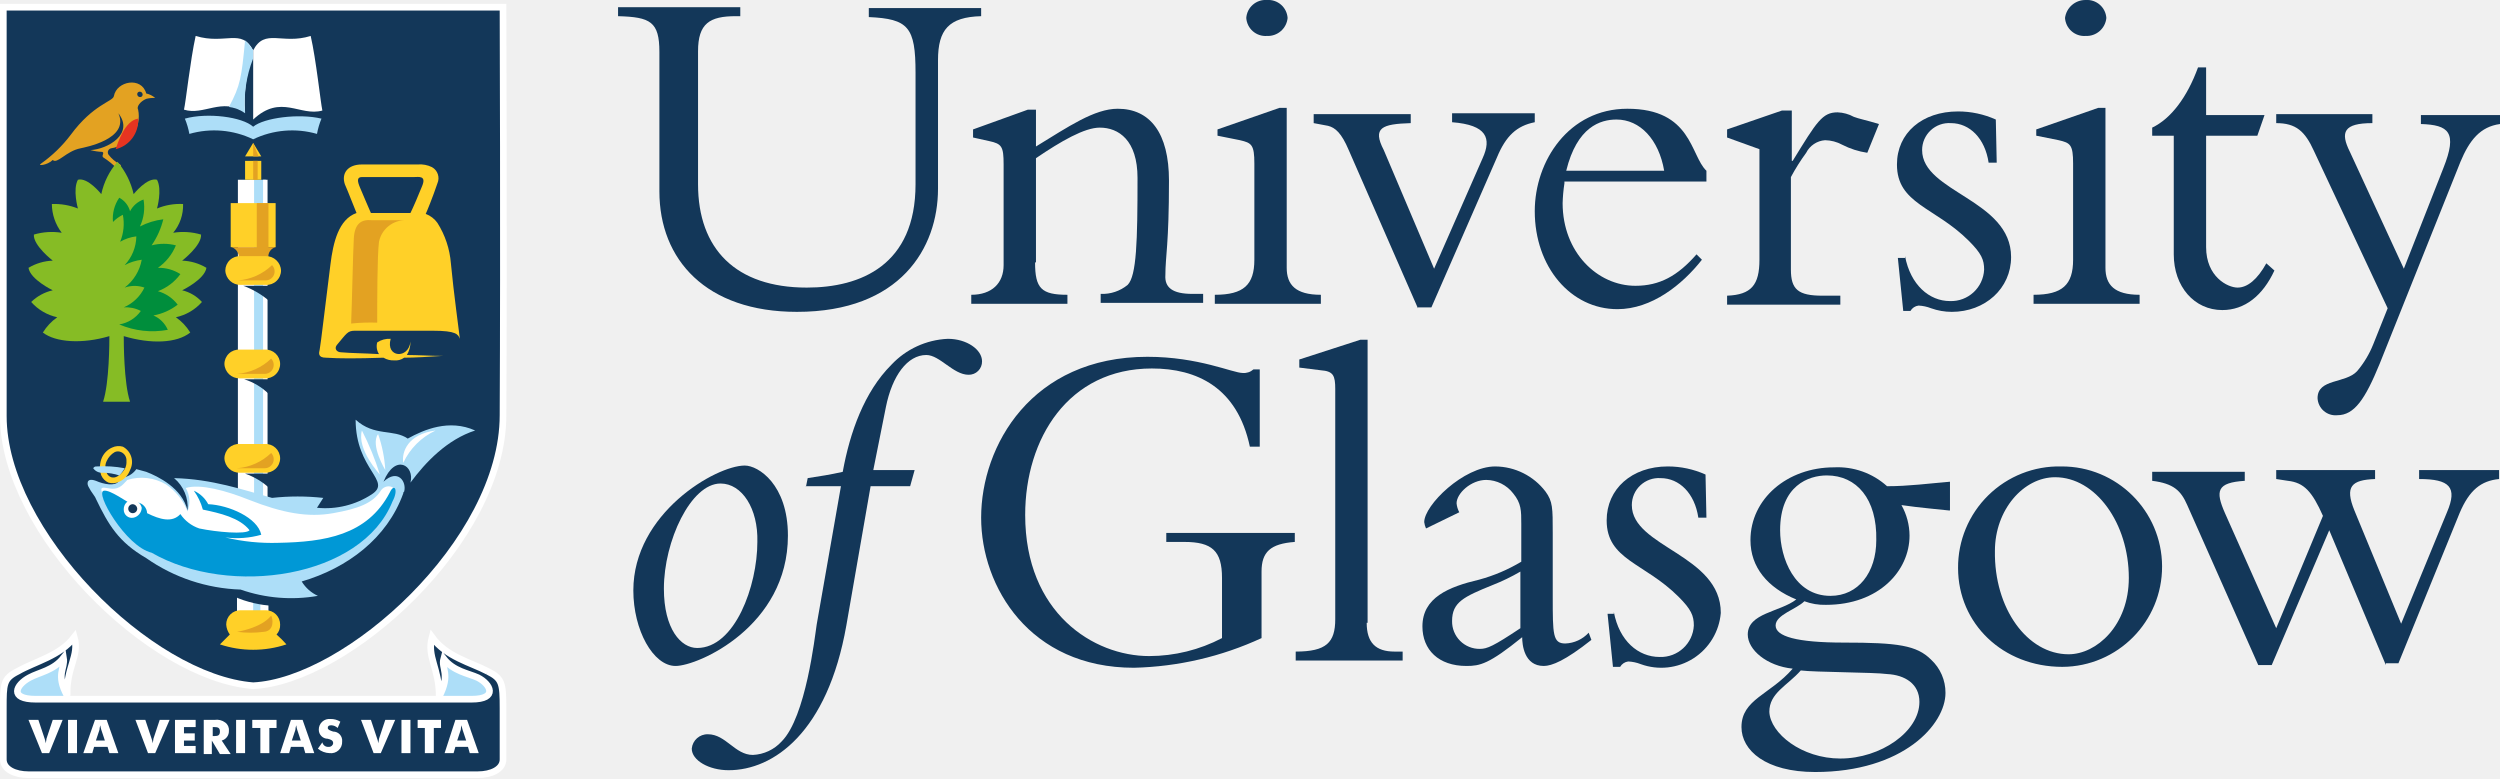
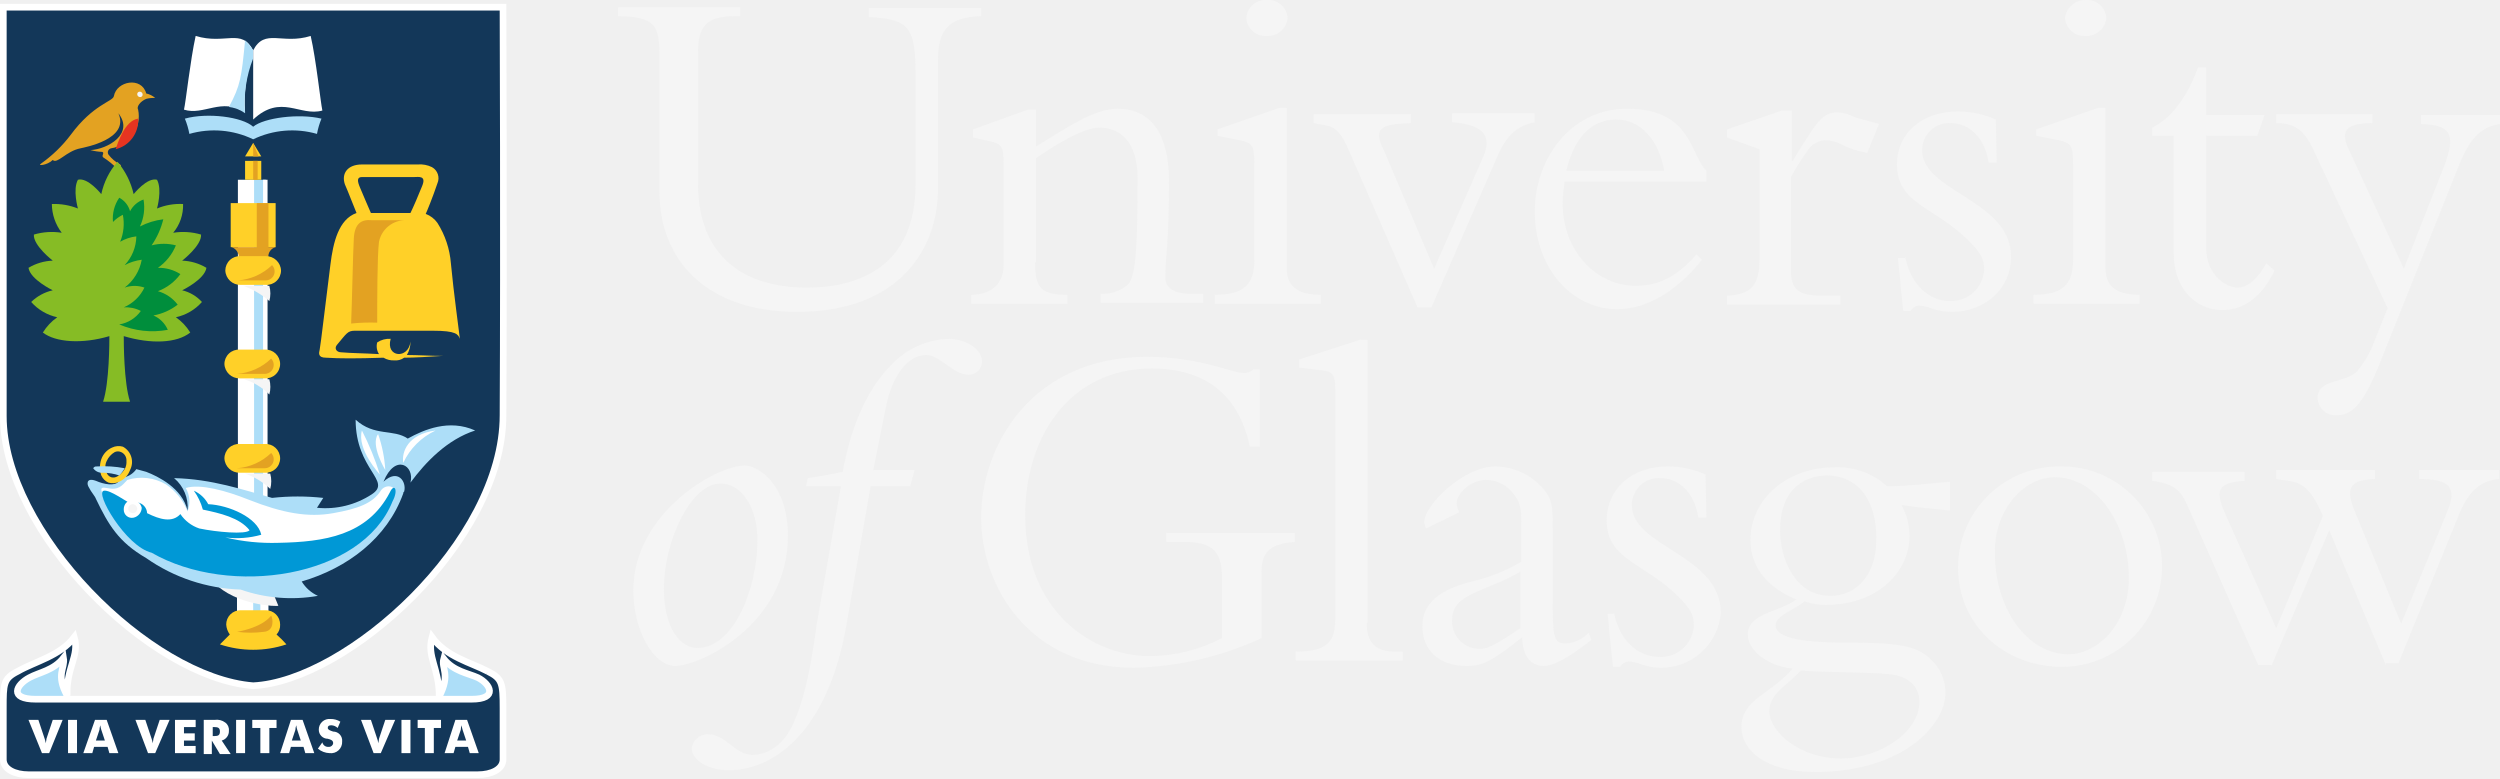
<svg xmlns="http://www.w3.org/2000/svg" viewBox="0 0 278.17 86.57">
  <defs>
    <style>
											.cls-1 {
- 												fill: #133759;
+ 												fill: #f5f5f5;
											}

											.cls-2 {
												fill: none;
												stroke: #fff;
												stroke-width: 0.74px;
											}

											.cls-3 {
												fill: #addef8;
											}

											.cls-4 {
												fill: #ffd028;
											}

											.cls-5 {
												fill: #fff;
											}

											.cls-6 {
												fill: #e3a222;
											}

											.cls-7 {
												fill: #e63421;
											}

											.cls-8 {
												fill: #0098d6;
											}

											.cls-9 {
												fill: #008b3b;
											}

											.cls-10 {
												fill: #86bc25;
											}

											.cls-11 {
												fill: #008e3c;
											}
+ 
+ 											.cls-12 {
+ 												fill: #133759;
+ 											}
										</style>
  </defs>
  <path class="cls-1" d="M110.7,0.8v1c-3.6.1-4.8,1.5-4.8,4.9V21c0,6.6-4.2,13.7-15.7,13.7-10.1,0-15.3-5.8-15.3-13.4V5.8c0-3.4-1-3.9-4.6-4v-1H83.9v1H83.4c-2.9,0-4.2.8-4.2,3.9V20.5c0,7.2,4.2,11.5,12.1,11.5,6,0,12.1-2.5,12.1-11.5V8.1c0-5.1-.8-6-5.2-6.2v-1h12.5V0.8Z" transform="translate(-1.53)" />
  <path class="cls-1" d="M116.7,29.2c0,2.9.7,3.6,3.6,3.6v1H109.6v-1c2.3,0,3.6-1.3,3.6-3.3V18.3c0-2-.2-2.3-1.6-2.6l-1.8-.4V14.4l6.1-2.2h0.9v4.1c3.6-2.2,6.5-4.2,9.1-4.2,3.6,0,5.7,2.7,5.7,8,0,7.1-.4,8.4-0.4,10.5-0.1,1.4.8,2.1,3,2.1h1.2v1H124v-1a4.42,4.42,0,0,0,3-1c1-1,1.1-4.9,1.1-11.9,0-4.2-2.1-5.6-4.2-5.6-1.7,0-4.3,1.5-7.1,3.4V29.2h-0.1Z" transform="translate(-1.53)" />
  <path class="cls-1" d="M144.7,29.8c0,1.9,1,3,3.8,3v1H136.7v-1c3.2,0,4.4-1.1,4.4-3.9V18.2c0-2.1-.3-2.3-1.6-2.6l-2.5-.5V14.4l6.9-2.4h0.8V29.8h0ZM142.5,0a2.15,2.15,0,0,1,2.3,2,2.21,2.21,0,0,1-2.3,2,2.15,2.15,0,0,1-2.3-2,2.15,2.15,0,0,1,2.3-2" transform="translate(-1.53)" />
  <path class="cls-1" d="M159.3,34.3l-7.7-17.6c-0.8-1.9-1.5-2.5-2.3-2.7l-1.6-.3v-1h10.8v1c-3.2.1-4.3,0.5-3,3l5.6,13.2,5.4-12.3c1-2.2.5-3.7-3.4-4v-1h9.2v1c-2,.4-3.2,1.5-4.2,3.9l-7.3,16.7h-1.5v0.1Z" transform="translate(-1.53)" />
  <path class="cls-1" d="M175.6,20.4a18,18,0,0,0-.2,2.2c0,5.5,3.9,9.2,8.1,9.2,2.7,0,4.7-1.1,6.8-3.5l0.6,0.6c-2.2,2.8-5.6,5.5-9.4,5.5-5.2,0-9.2-4.7-9.2-10.9,0-5.6,3.8-11.4,10.3-11.4,7.2,0,7,5.2,8.8,6.9v1.2H175.6v0.2ZM186.7,19c-0.6-3.5-2.7-5.7-5.3-5.7-1.8,0-4.4.8-5.6,5.7h10.9Z" transform="translate(-1.53)" />
  <path class="cls-1" d="M200.8,30c0,2.2.8,2.9,3.5,2.9h2v1H193.7v-1c2.7-.1,3.6-1.2,3.6-4V16.6l-3.6-1.3V14.4l6.1-2.1h1.1v5.6H201c2.7-4.4,3.3-5.4,5-5.4a4.07,4.07,0,0,1,1.8.5c0.5,0.2,1.5.4,2.8,0.8L209.3,17a9,9,0,0,1-2.8-.9,4.14,4.14,0,0,0-1.9-.5,2.56,2.56,0,0,0-2.1,1.4,22.93,22.93,0,0,0-1.7,2.7V30Z" transform="translate(-1.53)" />
  <path class="cls-1" d="M213.5,28.5c0.6,3.2,2.7,5,5,5a3.68,3.68,0,0,0,3.8-3.5c0-1.1-.3-1.8-1.7-3.2-3.8-3.8-8-4.1-8-8.5,0-3.5,2.8-5.9,6.8-5.9a10.23,10.23,0,0,1,4.2.9l0.1,4.8h-0.9c-0.4-2.7-2.1-4.4-4.2-4.4a3,3,0,0,0-3.2,3c0,4.7,9.9,5.5,9.9,11.9,0,3.5-2.9,6.1-6.6,6.1a6.8,6.8,0,0,1-2.3-.4A4.41,4.41,0,0,0,215,34a1.21,1.21,0,0,0-.9.6h-0.8l-0.6-5.9h0.8V28.5Z" transform="translate(-1.53)" />
  <path class="cls-1" d="M235.8,29.8c0,1.9,1,3,3.8,3v1H227.8v-1c3.2,0,4.4-1.1,4.4-3.9V18.2c0-2.1-.3-2.3-1.6-2.6l-2.5-.5V14.4L235,12h0.8V29.8ZM233.6,0a2.15,2.15,0,0,1,2.3,2,2.21,2.21,0,0,1-2.3,2,2.15,2.15,0,0,1-2.3-2,2.29,2.29,0,0,1,2.3-2" transform="translate(-1.53)" />
  <path class="cls-1" d="M253.5,12.8l-0.8,2.3H247V27.5c0,3.3,2.4,4.5,3.5,4.5s2.2-.9,3.2-2.7l0.9,0.8c-1.3,2.8-3.3,4.4-5.8,4.4-3.1,0-5.4-2.6-5.4-6.2V15.1H241V14.2c2.1-1,3.9-3.4,5.1-6.7H247v5.3h6.5Z" transform="translate(-1.53)" />
  <path class="cls-1" d="M273.4,18.7c1.6-4,.6-4.8-2.5-4.9v-1h8.8v1c-2.2.3-3.4,1.8-4.4,4.2l-9,22.5c-1.6,3.9-2.8,5.7-4.7,5.7a2,2,0,0,1-2.2-1.9c0-2.2,3.1-1.6,4.4-3a10.86,10.86,0,0,0,1.8-3l1.6-4L259,16.8c-1-2.2-2-3.1-4.2-3.1v-1h10.7v1c-3.2,0-3.6,1-2.5,3.2l6,13Z" transform="translate(-1.53)" />
  <path class="cls-1" d="M84.4,51.8c1.5,0,4.8,2.1,4.8,7.8,0,10.1-10,14.5-12.5,14.5s-4.7-4-4.7-8.4c0-8.6,9.2-13.9,12.4-13.9m-2.7,2c-3.3,0-6.3,6.4-6.3,11.7,0,4.5,1.9,6.6,3.7,6.6,4.2,0,6.7-6.9,6.7-11.8,0.1-3.7-1.7-6.5-4.1-6.5" transform="translate(-1.53)" />
  <path class="cls-1" d="M91.2,54.2l0.2-1c1.3-.2,2.6-0.4,3.9-0.7,0.8-4.4,2.4-8.9,5.4-11.9a9.16,9.16,0,0,1,6.3-2.9c2.1,0,3.8,1.2,3.8,2.5a1.47,1.47,0,0,1-1.5,1.5c-1.7,0-3.2-2.2-4.7-2.2-2.1,0-3.8,2.3-4.5,5.8l-1.4,7h4.6l-0.5,1.8H98.4L95.7,69.6c-2.1,11.9-8.1,16.1-13.1,16.1-2.2,0-4.1-1.1-4.1-2.4a1.76,1.76,0,0,1,1.8-1.6c2,0,3,2.3,5,2.3a4.59,4.59,0,0,0,3.2-1.5c2.7-2.7,3.7-11.7,3.9-13l2.7-15.4H91.2v0.1Z" transform="translate(-1.53)" />
  <path class="cls-1" d="M141.9,71a35.85,35.85,0,0,1-14.2,3.3c-11.6,0-17-9-17-16.7,0-8,5.6-17.9,18.5-17.9,5.7,0,9.5,1.8,10.6,1.8a1.59,1.59,0,0,0,1.2-.4h0.7v8.6h-1.1c-1.4-6.6-5.9-8.7-10.9-8.7-9.3,0-14.1,7.8-14.1,16.3,0,10.9,7.6,15.7,13.8,15.7a17.52,17.52,0,0,0,8.1-2V64.3c0-3-1.1-4-4.2-4h-2v-1h14.3v1c-2.7.2-3.7,1.1-3.7,3.3V71h0Z" transform="translate(-1.53)" />
  <path class="cls-1" d="M153.6,69.3c0,2.2,1,3.2,3.1,3.2h0.9v1H145.7v-1c3.4,0,4.4-1,4.4-3.6V43.3c0-1.5-.2-2-1.6-2.1l-2.4-.3V40l6.8-2.2h0.8V69.3h-0.1Z" transform="translate(-1.53)" />
  <path class="cls-1" d="M160.2,58.8a2.54,2.54,0,0,1-.2-0.7c0-1.9,4.4-6.2,7.9-6.2a7.09,7.09,0,0,1,5.6,2.8c0.8,1.1.8,1.8,0.8,4.6v7.1c0,4.2,0,5.2,1.4,5.2a3.71,3.71,0,0,0,2.6-1.2l0.3,0.8c-2.9,2.3-4.4,2.9-5.3,2.9-2.2,0-2.4-2.4-2.4-3.2-3.7,3-4.7,3.2-6.2,3.2-3.1,0-4.9-1.8-4.9-4.4,0-3.2,2.9-4.4,6.3-5.2a18.54,18.54,0,0,0,4.7-2V58.3c0-1.5,0-2.3-.9-3.4a3.84,3.84,0,0,0-3-1.5c-1.7,0-3.3,1.5-3.3,2.6a2.65,2.65,0,0,0,.3,1Zm10.5,4.8a22.33,22.33,0,0,1-3.1,1.5c-3.2,1.3-4.5,1.9-4.5,4a3.05,3.05,0,0,0,3.1,3.1c0.8,0,1.5-.3,4.5-2.3V63.6Z" transform="translate(-1.53)" />
  <path class="cls-1" d="M181.1,68.1c0.6,3.2,2.7,5,5.1,5a3.68,3.68,0,0,0,3.8-3.5c0-1.1-.3-1.8-1.7-3.2-3.8-3.8-8-4.1-8-8.5,0-3.5,2.8-6,6.8-6a10.23,10.23,0,0,1,4.2.9l0.1,4.8h-0.9c-0.4-2.7-2.1-4.4-4.2-4.4a3,3,0,0,0-3.2,3c0,4.7,9.9,5.5,9.9,12a6.65,6.65,0,0,1-8.9,5.7,4.41,4.41,0,0,0-1.4-.3,1.21,1.21,0,0,0-.9.6H181l-0.6-5.9h0.7V68.1Z" transform="translate(-1.53)" />
  <path class="cls-1" d="M218.4,56.8c-0.8-.1-3.3-0.3-5.3-0.6a7,7,0,0,1,.9,3.4c0,3.9-3.4,7.7-9.3,7.7a6.37,6.37,0,0,1-2.4-.4c-0.9.9-3.2,1.5-3.2,2.7s2.3,1.9,7.6,1.9c6,0,8.1.3,9.7,1.9a5,5,0,0,1,1.6,3.7c0,3.5-4.7,8.8-14.5,8.8-5.5,0-8.2-2.4-8.2-5,0-3.1,3.2-3.6,5.7-6.5-2.9-.3-5-2.1-5-3.8,0-2.4,3.6-2.5,5.4-3.9-3.2-1.3-5.1-3.6-5.1-6.6,0-4.6,4.1-8.1,9.3-8.1a8.19,8.19,0,0,1,5.9,2.1c2.4,0,4.6-.3,7-0.5v3.2h-0.1ZM206.3,84.4c4.5,0,8.8-3,8.8-6.3,0-2-1.6-3-3.6-3.1-1.4-.2-8.1-0.2-9.6-0.4-1.5,1.7-3.5,2.5-3.5,4.6,0.1,2.4,3.6,5.2,7.9,5.2m-1.5-31.5c-2,0-5.2,1.1-5.2,6.1,0,3.1,1.6,7.3,5.6,7.3,3.1,0,5.1-2.6,5.1-6.2,0.1-4.6-2.2-7.2-5.5-7.2" transform="translate(-1.53)" />
  <path class="cls-1" d="M230.9,51.9a11.15,11.15,0,1,1,.1,22.3c-6.6,0-11.6-4.8-11.6-11a11.23,11.23,0,0,1,11.5-11.3m0.8,20.9c3.1,0,6.7-3.2,6.7-8.5,0-6.1-3.7-11.2-8.2-11.2-3.5,0-6.7,3.6-6.7,8.2-0.1,6.4,3.6,11.5,8.2,11.5" transform="translate(-1.53)" />
  <path class="cls-1" d="M267,74l-6.3-15-6.4,15h-1.5l-7.9-17.8c-0.7-1.6-1.5-2.4-3.9-2.7v-1h10.3v1c-3.1.2-3.3,1.1-2.2,3.6l5.7,12.8L260,57.4c-1.2-2.7-2.1-3.7-3.9-3.9l-1.3-.2v-1h11v1c-2.6.1-3.4,0.8-2.3,3.5l5.2,12.6L273.8,57c1.2-2.8.3-3.7-3.1-3.7v-1h8.9v1c-2,.2-3.3,1.2-4.4,3.8l-6.8,16.7H267V74Z" transform="translate(-1.53)" />
-   <path class="cls-1" d="M1.9,0.8H57.5s0.1,26.3,0,45.4c0,14.1-17.4,29.6-27.8,30.1-11.5-.9-27.8-17.1-27.8-30V0.8h0Z" transform="translate(-1.53)" />
+   <path class="cls-12" d="M1.9,0.8H57.5s0.1,26.3,0,45.4c0,14.1-17.4,29.6-27.8,30.1-11.5-.9-27.8-17.1-27.8-30V0.8h0Z" transform="translate(-1.53)" />
  <path class="cls-2" d="M1.9,0.8H57.5s0.1,26.3,0,45.4c0,14.1-17.4,29.6-27.8,30.1-11.5-.9-27.8-17.1-27.8-30V0.8h0Z" transform="translate(-1.53)" />
  <rect class="cls-3" x="27.77" y="20" width="1.8" height="48.9" />
  <path class="cls-4" d="M41,36.8h8.7c2.6,0,2.8.4,3,.9-0.1-.9-0.7-5.2-1-8.4a9.84,9.84,0,0,0-1.5-4.5,2.8,2.8,0,0,0-1.3-1c0.1-.2.8-1.9,1.3-3.4a1.41,1.41,0,0,0-.6-1.8,3,3,0,0,0-1.6-.3H41.8c-1.6,0-2.3,1-1.9,2.2,0.4,0.9,1,2.5,1.3,3.2-2,.7-2.6,3.3-2.9,5.7-0.5,3.9-1.1,9.1-1.2,9.5s-0.2.9,0.7,0.9c1.5,0.1,3.4.1,6.4,0a2.13,2.13,0,0,0,1.2.3,1.61,1.61,0,0,0,1.1-.3c1.2,0,2.7-.1,4.3-0.2-1.4,0-2.8-.1-4-0.1a2.74,2.74,0,0,0,.4-1.5c-0.2,2-2.8,1.8-2.2-.3a2.41,2.41,0,0,0-1.5.4,1.62,1.62,0,0,0,.2,1.3c-1.7-.1-3.1-0.1-4.2-0.2-0.5,0-.8-0.4-0.5-0.8,1.1-1.3,1.2-1.6,2-1.6m0.8-17.1h5.8c0.5,0,1.4-.2.9,1-0.4,1-1,2.4-1.3,3H42.8c-0.3-.7-0.7-1.6-1.2-2.8-0.3-.7-0.4-1.2.2-1.2" transform="translate(-1.53)" />
  <path class="cls-5" d="M29.7,68.7a0.92,0.92,0,0,1-.9,1,1,1,0,0,1-.9-1V63.8a0.92,0.92,0,0,1,.9-1,1,1,0,0,1,.9,1v4.9" transform="translate(-1.53)" />
  <path class="cls-6" d="M17.8,11a3.4,3.4,0,0,1,1-.1,2.26,2.26,0,0,0-1-.5c-0.5-1.9-3.3-1.4-3.6.3-0.1.6-2.3,0.9-4.8,4.3a15.05,15.05,0,0,1-3.3,3.2c-0.5.3,0.7,0.2,1.3-.4,0.5,0.5,1.5-1,3.1-1.3,0.4-.1,5.5-1,4.2-3.9,1.8,2.3-1.2,4-3.1,4.1a5.85,5.85,0,0,0,1.3.2c0.3,0.1-.1.4,0.1,0.6a9.21,9.21,0,0,1,1.6,1.3s0.6-.2.3-0.5a3.89,3.89,0,0,1-1.3-1.1,0.46,0.46,0,0,1,.3-0.7,3.61,3.61,0,0,0,3-4.3c-0.2-.3.2-0.9,0.9-1.2" transform="translate(-1.53)" />
  <path class="cls-1" d="M17.4,10.5a0.27,0.27,0,0,1-.3.3,0.32,0.32,0,0,1-.3-0.3,0.27,0.27,0,0,1,.3-0.3,0.32,0.32,0,0,1,.3.3" transform="translate(-1.53)" />
  <rect class="cls-5" x="28.97" y="62.6" width="0.9" height="6.9" />
  <path class="cls-4" d="M32.3,70.6a1.5,1.5,0,0,0,.4-1.1,1.58,1.58,0,0,0-1.6-1.6H28.3a1.58,1.58,0,0,0-1.6,1.6,2.1,2.1,0,0,0,.4,1.1L26,71.7a11.71,11.71,0,0,0,7.4,0,11.4,11.4,0,0,0-1.1-1.1" transform="translate(-1.53)" />
  <path class="cls-3" d="M29.7,14.1h0c-1.2-1.1-5.1-1.6-7.6-.9a8.45,8.45,0,0,1,.5,1.7,10,10,0,0,1,7.1.6h0a10,10,0,0,1,7.1-.6,8.45,8.45,0,0,1,.5-1.7c-2.5-.6-6.4-0.1-7.6.9" transform="translate(-1.53)" />
  <rect class="cls-5" x="29.27" y="20" width="0.5" height="37.9" />
  <rect class="cls-5" x="26.47" y="20" width="1.8" height="35.2" />
  <path class="cls-1" d="M31.5,33.5a3.26,3.26,0,0,0,0-1.7H28.6a9.38,9.38,0,0,1,2.9,1.7" transform="translate(-1.53)" />
  <path class="cls-1" d="M25.3,64.8c1,0.1,6.3.4,6.3,0.4l0.9,2.2c-0.1.1-4.7,0-7.2-2.6" transform="translate(-1.53)" />
  <path class="cls-3" d="M46.9,48.8c-1.6-1.1-3.7-.2-5.8-2.1,0,5.6,4.1,6.8,1.8,8.3a9.42,9.42,0,0,1-6.1,1.5c0.2-.3.5-0.8,0.7-1.1a26,26,0,0,0-5.7,0c-3.2-.9-6.7-2.1-10.9-2.2a4.22,4.22,0,0,1,1.5,3.6c-0.6-2.5-3.3-3.8-4.6-4.3l-1.1-.3a2.28,2.28,0,0,1-1.3.9,0.51,0.51,0,0,0-.7.3v0.2c-0.4.5-1.6,0.3-2.5-.1-1.1-.4-1,0.4-0.8.7,0.3,0.6.7,1,.8,1.3,1.4,2.9,2.5,4.8,5.6,6.6a19.39,19.39,0,0,0,10.5,3.5,17.1,17.1,0,0,0,8.6.7,4.12,4.12,0,0,1-1.8-1.6c5.1-1.5,9.5-4.8,11.3-9.8a0.2,0.2,0,0,1,.1-0.2c0.3-1.1-.7-2.6-2.3-1.1,1.3-3.2,3.5-1.8,3,.1,1.7-2.3,4.1-4.8,7.2-5.8-2.9-1.3-5.7-.1-7.5.9" transform="translate(-1.53)" />
  <path class="cls-1" d="M31.5,43.9a3.26,3.26,0,0,0,0-1.7H28.7a6.77,6.77,0,0,1,2.8,1.7" transform="translate(-1.53)" />
  <path class="cls-4" d="M32.7,40.5A1.61,1.61,0,0,1,31,42.1H28.2a1.67,1.67,0,0,1-1.7-1.6,1.61,1.61,0,0,1,1.7-1.6H31a1.61,1.61,0,0,1,1.7,1.6" transform="translate(-1.53)" />
  <path class="cls-6" d="M31,41.6H27.9a6.11,6.11,0,0,0,3.8-1.7,1,1,0,0,1-.7,1.7" transform="translate(-1.53)" />
  <path class="cls-1" d="M31.6,54.4a3.26,3.26,0,0,0,0-1.7H28.8a7.74,7.74,0,0,1,2.8,1.7" transform="translate(-1.53)" />
  <path class="cls-4" d="M32.7,51A1.61,1.61,0,0,1,31,52.6H28.2A1.67,1.67,0,0,1,26.5,51a1.61,1.61,0,0,1,1.7-1.6H31A1.61,1.61,0,0,1,32.7,51" transform="translate(-1.53)" />
  <path class="cls-6" d="M31,52.1H27.9a6.11,6.11,0,0,0,3.8-1.7,1,1,0,0,1-.7,1.7" transform="translate(-1.53)" />
  <rect class="cls-4" x="25.67" y="22.6" width="5" height="4.9" />
  <path class="cls-6" d="M32.2,27.5a1.07,1.07,0,0,0-.8,1.2H28.1a1.18,1.18,0,0,0-.8-1.2h4.9" transform="translate(-1.53)" />
  <rect class="cls-6" x="28.57" y="22.6" width="1.3" height="5" />
  <path class="cls-4" d="M14,49.8a2.21,2.21,0,0,0-1.2,1.3,2.77,2.77,0,0,0,0,1.8,1.55,1.55,0,0,0,.8.8,1.67,1.67,0,0,0,1.2-.1A2.21,2.21,0,0,0,16,52.3a1.93,1.93,0,0,0-.8-2.6,1.67,1.67,0,0,0-1.2.1m-0.1,3.3a0.82,0.82,0,0,1-.5-0.5,1.48,1.48,0,0,1,0-1.3,2.19,2.19,0,0,1,.9-1,0.85,0.85,0,0,1,.7,0,1,1,0,0,1,.6,1,1.7,1.7,0,0,1-.1.7,2.19,2.19,0,0,1-.9,1,0.88,0.88,0,0,1-.7.1" transform="translate(-1.53)" />
  <path class="cls-3" d="M14.8,52.9a5.94,5.94,0,0,0-1.8-.3,1.2,1.2,0,0,1-1.1-.5,0.39,0.39,0,0,1,.4-0.2,12.32,12.32,0,0,1,3.1.2,3.28,3.28,0,0,1-.6.8" transform="translate(-1.53)" />
  <path class="cls-7" d="M16.9,13.2a3.28,3.28,0,0,1-2.5,3.4c0.2-.6,1-3.2,2.5-3.4" transform="translate(-1.53)" />
  <path class="cls-4" d="M32.8,30.1a1.61,1.61,0,0,1-1.7,1.6H28.3a1.67,1.67,0,0,1-1.7-1.6,1.61,1.61,0,0,1,1.7-1.6h2.8a1.67,1.67,0,0,1,1.7,1.6" transform="translate(-1.53)" />
  <path class="cls-6" d="M31.1,31.2H28a6.11,6.11,0,0,0,3.8-1.7,1,1,0,0,1-.7,1.7" transform="translate(-1.53)" />
  <path class="cls-5" d="M20,53.9a6.46,6.46,0,0,1,2.4,3,3,3,0,0,0-.2-2.6c1.6-.5,4.5.3,7,1.3,3.8,1.5,6.6,2,9.4,1.5S43,56,43.9,54.6c0.5-.8,1.9-0.6,1.5.5s-2.2,4.4-5.5,5.3a31.61,31.61,0,0,1-17.1.4c-2.2-.6-7.3-1.9-9.4-4.6a7,7,0,0,1-.6-1.7c0-.2.1-0.3,0.6-0.2,1.4,0.3,1.7-.3,2.3-0.9a5.34,5.34,0,0,1,4.3.5" transform="translate(-1.53)" />
  <path class="cls-8" d="M44.9,54.8c-2.5,4.8-7.3,5.5-12.4,5.6a22.29,22.29,0,0,1-5.9-.6,10,10,0,0,0,4-.3c-0.4-1.9-3.6-3.3-5.9-3.4a3.36,3.36,0,0,0-1.6-1.5,6.52,6.52,0,0,1,1,2.1c1.9,0.4,4.1.9,5.2,2.3-0.4.5-3.7,0.2-5.6-.2a4.12,4.12,0,0,1-2.1-1.6c-0.9,1-2.3.6-3.7-.1a1.27,1.27,0,0,0-1.1-1.2,1,1,0,0,1,.2.7c-1.6-.9-3.2-2.1-3.9-2-1.1.1,2.4,6.2,5.3,6.9,8.7,5,23.4,2.8,26.8-5.7,0.7-1.3.2-2.1-.3-1" transform="translate(-1.53)" />
  <path class="cls-5" d="M17.3,56.5a1.17,1.17,0,0,1-.9,1.1,0.9,0.9,0,0,1-1.1-.9,1.07,1.07,0,0,1,.9-1.1,1.17,1.17,0,0,1,1.1.9" transform="translate(-1.53)" />
  <path class="cls-1" d="M16.8,56.6a0.5,0.5,0,1,1-.5-0.5,0.54,0.54,0,0,1,.5.5" transform="translate(-1.53)" />
  <path class="cls-5" d="M41.8,47.9c-0.6,2.1,2,4.9,2,4.9a31.26,31.26,0,0,0-2-4.9" transform="translate(-1.53)" />
  <path class="cls-5" d="M43.6,48.3c-0.9,1.2.8,4,.8,4a14.68,14.68,0,0,0-.8-4" transform="translate(-1.53)" />
  <path class="cls-5" d="M46.4,51.5A7.41,7.41,0,0,1,50,47.9c-3.1.4-3.8,2.4-3.6,3.6" transform="translate(-1.53)" />
  <path class="cls-5" d="M29.7,5.6C28.4,3.1,26.6,5,23.3,4c-0.6,2.7-1.1,7.4-1.3,8.2,2.2,0.7,4.2-1.4,6.8.3a15.83,15.83,0,0,1,.8-6.3,1.76,1.76,0,0,1,.1-0.6" transform="translate(-1.53)" />
  <path class="cls-3" d="M29.7,5.6a4.81,4.81,0,0,0-.9-1.1c-0.4,4.1-.5,5-1.8,7.4a3.76,3.76,0,0,1,1.8.7,13.58,13.58,0,0,1,.9-6.1V5.6" transform="translate(-1.53)" />
  <path class="cls-5" d="M36.1,4c-3.2,1-5.1-.9-6.4,1.6v7.7c3.1-2.9,5.2-.3,7.7-1-0.2-.9-0.7-5.7-1.3-8.3" transform="translate(-1.53)" />
  <rect class="cls-4" x="27.27" y="17.9" width="1.8" height="2.1" />
  <polygon class="cls-4" points="28.17 15.9 29.07 17.4 27.27 17.4 28.17 15.9" />
  <path class="cls-9" d="M14.5,22.1h0" transform="translate(-1.53)" />
  <path class="cls-10" d="M21.8,32.3s2.5-1.2,2.7-2.5a5.66,5.66,0,0,0-2.7-.8s2.2-1.7,2.1-2.9a7,7,0,0,0-3.1-.2,4.73,4.73,0,0,0,1.1-3.2,6.67,6.67,0,0,0-2.9.5s0.6-2.1,0-3.2c-1.1-.3-2.6,1.6-2.6,1.6A8.44,8.44,0,0,0,14.6,18a8,8,0,0,0-1.8,3.6s-1.5-1.9-2.6-1.6c-0.6,1.1,0,3.2,0,3.2a7.06,7.06,0,0,0-2.9-.5,5.32,5.32,0,0,0,1.1,3.2,7,7,0,0,0-3.1.2C5.2,27.3,7.4,29,7.4,29a5.66,5.66,0,0,0-2.7.8c0.2,1.3,2.7,2.5,2.7,2.5A5,5,0,0,0,5,33.6a5.37,5.37,0,0,0,2.9,1.7A5.74,5.74,0,0,0,6.3,37c1.4,1.1,4.4,1.3,7.4.4,0,0.6,0,5.2-.7,7.3h3c-0.7-2.1-.7-6.7-0.7-7.3,3,0.9,5.9.8,7.4-.4a5.74,5.74,0,0,0-1.6-1.7A5.37,5.37,0,0,0,24,33.6a4.31,4.31,0,0,0-2.2-1.3" transform="translate(-1.53)" />
  <path class="cls-11" d="M19.1,32.4a5.49,5.49,0,0,0,2.5-1.9,4.44,4.44,0,0,0-2.5-.7,5.63,5.63,0,0,0,2-2.5,5.38,5.38,0,0,0-2.7,0,8.85,8.85,0,0,0,1.3-2.9,7.61,7.61,0,0,0-2.6.8,5,5,0,0,0,.4-3A2.73,2.73,0,0,0,16,23.5,2.42,2.42,0,0,0,14.8,22a4.07,4.07,0,0,0-.7,2.7,3.85,3.85,0,0,1,1.1-.8,5.26,5.26,0,0,1-.3,3,4.66,4.66,0,0,1,1.8-.6,4.77,4.77,0,0,1-1.3,3.2,5.6,5.6,0,0,1,1.9-.6A5,5,0,0,1,15.4,32a3.32,3.32,0,0,1,2.2,0,4.5,4.5,0,0,1-2.3,2.2,3.58,3.58,0,0,1,1.9.4,3.69,3.69,0,0,1-2.4,1.5,9.37,9.37,0,0,0,5.4.6,3.07,3.07,0,0,0-1.6-1.6,6.25,6.25,0,0,0,2.7-1.2,4.17,4.17,0,0,0-2.2-1.5" transform="translate(-1.53)" />
  <path class="cls-3" d="M9.1,72.6c0.4,1.4-.7,4.1.1,5.7-0.7,0-5,.8-5.6.2S1.3,76.8,3,75.8c1.6-.8,5.9-2.5,6.1-3.2" transform="translate(-1.53)" />
  <path class="cls-3" d="M50.4,72.5c0.5,4.5-.3,5-0.2,6.3,0.4,0.1,3.9.8,5.1,0.2s2.1-2.2,1.5-2.9a13.3,13.3,0,0,0-4.5-2.6,4.56,4.56,0,0,1-1.9-1" transform="translate(-1.53)" />
-   <path class="cls-1" d="M55.8,74.7c-1.9-1-4.6-1.6-6.2-3.8-0.6,2.2.8,3.4,0.8,6.6,1.3-2.5.2-3.1,0.5-4.2,1.1,1.4,2.7,1.6,3.8,2.1,1.4,0.7,2.3,2.4-.7,2.4H5.5c-3,0-2.2-1.6-.7-2.4,1.1-.6,2.7-0.8,3.8-2.2,0.2,1.2-.9,1.8.4,4.2-0.1-3.2,1.4-4.4.8-6.5C8.2,73,5.4,73.6,3.5,74.7c-1.6.8-1.6,1.4-1.6,4.1v5.7c0,1.1,1.3,1.7,2.8,1.7h50c1.5,0,2.8-.6,2.8-1.7V78.8c0-2.8-.1-3.3-1.7-4.1" transform="translate(-1.53)" />
+   <path class="cls-12" d="M55.8,74.7c-1.9-1-4.6-1.6-6.2-3.8-0.6,2.2.8,3.4,0.8,6.6,1.3-2.5.2-3.1,0.5-4.2,1.1,1.4,2.7,1.6,3.8,2.1,1.4,0.7,2.3,2.4-.7,2.4H5.5c-3,0-2.2-1.6-.7-2.4,1.1-.6,2.7-0.8,3.8-2.2,0.2,1.2-.9,1.8.4,4.2-0.1-3.2,1.4-4.4.8-6.5C8.2,73,5.4,73.6,3.5,74.7c-1.6.8-1.6,1.4-1.6,4.1v5.7c0,1.1,1.3,1.7,2.8,1.7h50c1.5,0,2.8-.6,2.8-1.7V78.8c0-2.8-.1-3.3-1.7-4.1" transform="translate(-1.53)" />
  <path class="cls-2" d="M55.8,74.7c-1.9-1-4.6-1.6-6.2-3.8-0.6,2.2.8,3.4,0.8,6.6,1.3-2.5.2-3.1,0.5-4.2,1.1,1.4,2.7,1.6,3.8,2.1,1.4,0.7,2.3,2.4-.7,2.4H5.5c-3,0-2.2-1.6-.7-2.4,1.1-.6,2.7-0.8,3.8-2.2,0.2,1.2-.9,1.8.4,4.2-0.1-3.2,1.4-4.4.8-6.5C8.2,73,5.4,73.6,3.5,74.7c-1.6.8-1.6,1.4-1.6,4.1v5.7c0,1.1,1.3,1.7,2.8,1.7h50c1.5,0,2.8-.6,2.8-1.7V78.8c0-2.8-.1-3.3-1.7-4.1" transform="translate(-1.53)" />
  <path class="cls-5" d="M4.7,80.1H5.8l0.7,2.1a1.21,1.21,0,0,1,.1.5,1.75,1.75,0,0,0,.1-0.5l0.7-2.1H8.5L7,83.8H6.2L4.7,80.1" transform="translate(-1.53)" />
  <rect class="cls-5" x="7.57" y="80.1" width="1" height="3.7" />
  <path class="cls-5" d="M12.1,80.1h1.3l1.3,3.7h-1l-0.2-.7H12l-0.2.7h-1l1.3-3.7m1.1,2.3-0.4-1.2a2,2,0,0,1-.1-0.5,1.34,1.34,0,0,0-.1.5l-0.4,1.2h1Z" transform="translate(-1.53)" />
  <path class="cls-5" d="M16.6,80.1h1.1l0.7,2.1a1.21,1.21,0,0,1,.1.5,1.75,1.75,0,0,0,.1-0.5l0.7-2.1h1.1l-1.6,3.7H18l-1.4-3.7" transform="translate(-1.53)" />
  <polygon class="cls-5" points="19.47 80.1 21.77 80.1 21.77 80.9 20.47 80.9 20.47 81.6 21.67 81.6 21.67 82.4 20.47 82.4 20.47 83 21.77 83 21.77 83.8 19.47 83.8 19.47 80.1" />
  <path class="cls-5" d="M24.2,80.1h1.2a1.56,1.56,0,0,1,1.2.3,1,1,0,0,1,.4.9,1.08,1.08,0,0,1-.8,1.1l1,1.5H26l-0.9-1.5v1.5H24.2V80.1m1.2,1.8c0.4,0,.6-0.1.6-0.5s-0.2-.5-0.6-0.5H25.2v1h0.2Z" transform="translate(-1.53)" />
  <rect class="cls-5" x="26.27" y="80.1" width="1" height="3.7" />
  <polygon class="cls-5" points="28.97 81 28.07 81 28.07 80.1 30.77 80.1 30.77 81 29.97 81 29.97 83.8 28.97 83.8 28.97 81" />
  <path class="cls-5" d="M33.9,80.1h1.3l1.3,3.7h-1l-0.2-.7H33.9l-0.2.7h-1l1.2-3.7M35,82.4l-0.4-1.2a2,2,0,0,1-.1-0.5,1.34,1.34,0,0,0-.1.5L34,82.4h1Z" transform="translate(-1.53)" />
  <path class="cls-5" d="M38.1,83.1a0.46,0.46,0,0,0,.5-0.4c0-.3-0.2-0.4-0.6-0.5a1,1,0,0,1-1-1A1.18,1.18,0,0,1,38.3,80a2,2,0,0,1,1.1.3l-0.3.7a1.08,1.08,0,0,0-.7-0.3c-0.3,0-.4.1-0.4,0.3s0.3,0.3.6,0.4a1,1,0,0,1,1,1.1,1.24,1.24,0,0,1-1.4,1.3,2.11,2.11,0,0,1-1.3-.5l0.5-.7a0.64,0.64,0,0,0,.7.5" transform="translate(-1.53)" />
  <path class="cls-5" d="M41.7,80.1h1.1l0.7,2.1a1.21,1.21,0,0,1,.1.5,1.75,1.75,0,0,0,.1-0.5l0.7-2.1h1.1l-1.6,3.7H43.1l-1.4-3.7" transform="translate(-1.53)" />
  <rect class="cls-5" x="44.67" y="80.1" width="1" height="3.7" />
  <polygon class="cls-5" points="47.27 81 46.47 81 46.47 80.1 49.07 80.1 49.07 81 48.27 81 48.27 83.8 47.27 83.8 47.27 81" />
  <path class="cls-5" d="M52.2,80.1h1.3l1.3,3.7h-1l-0.2-.7H52.2l-0.2.7H51l1.2-3.7m1.2,2.3L53,81.2a2,2,0,0,1-.1-0.5,1.34,1.34,0,0,0-.1.5l-0.4,1.2h1Z" transform="translate(-1.53)" />
  <path class="cls-6" d="M31.7,68.5c0.2,0.3.4,1.7-.8,1.8a11.31,11.31,0,0,1-3,0s2.7-.4,3.8-1.8" transform="translate(-1.53)" />
  <path class="cls-6" d="M40.9,26.5c0.1-1.7.9-2.1,2-2h3.8a3,3,0,0,0-3,2.4c-0.2,1.5-.2,6.8-0.2,9a21.1,21.1,0,0,0-2.9.1c0.1-2.3.2-7.8,0.3-9.5" transform="translate(-1.53)" />
  <rect class="cls-6" x="28.17" y="17.9" width="0.5" height="2.1" />
  <polygon class="cls-6" points="28.77 17.4 28.17 15.9 28.17 17.4 28.77 17.4" />
</svg>
